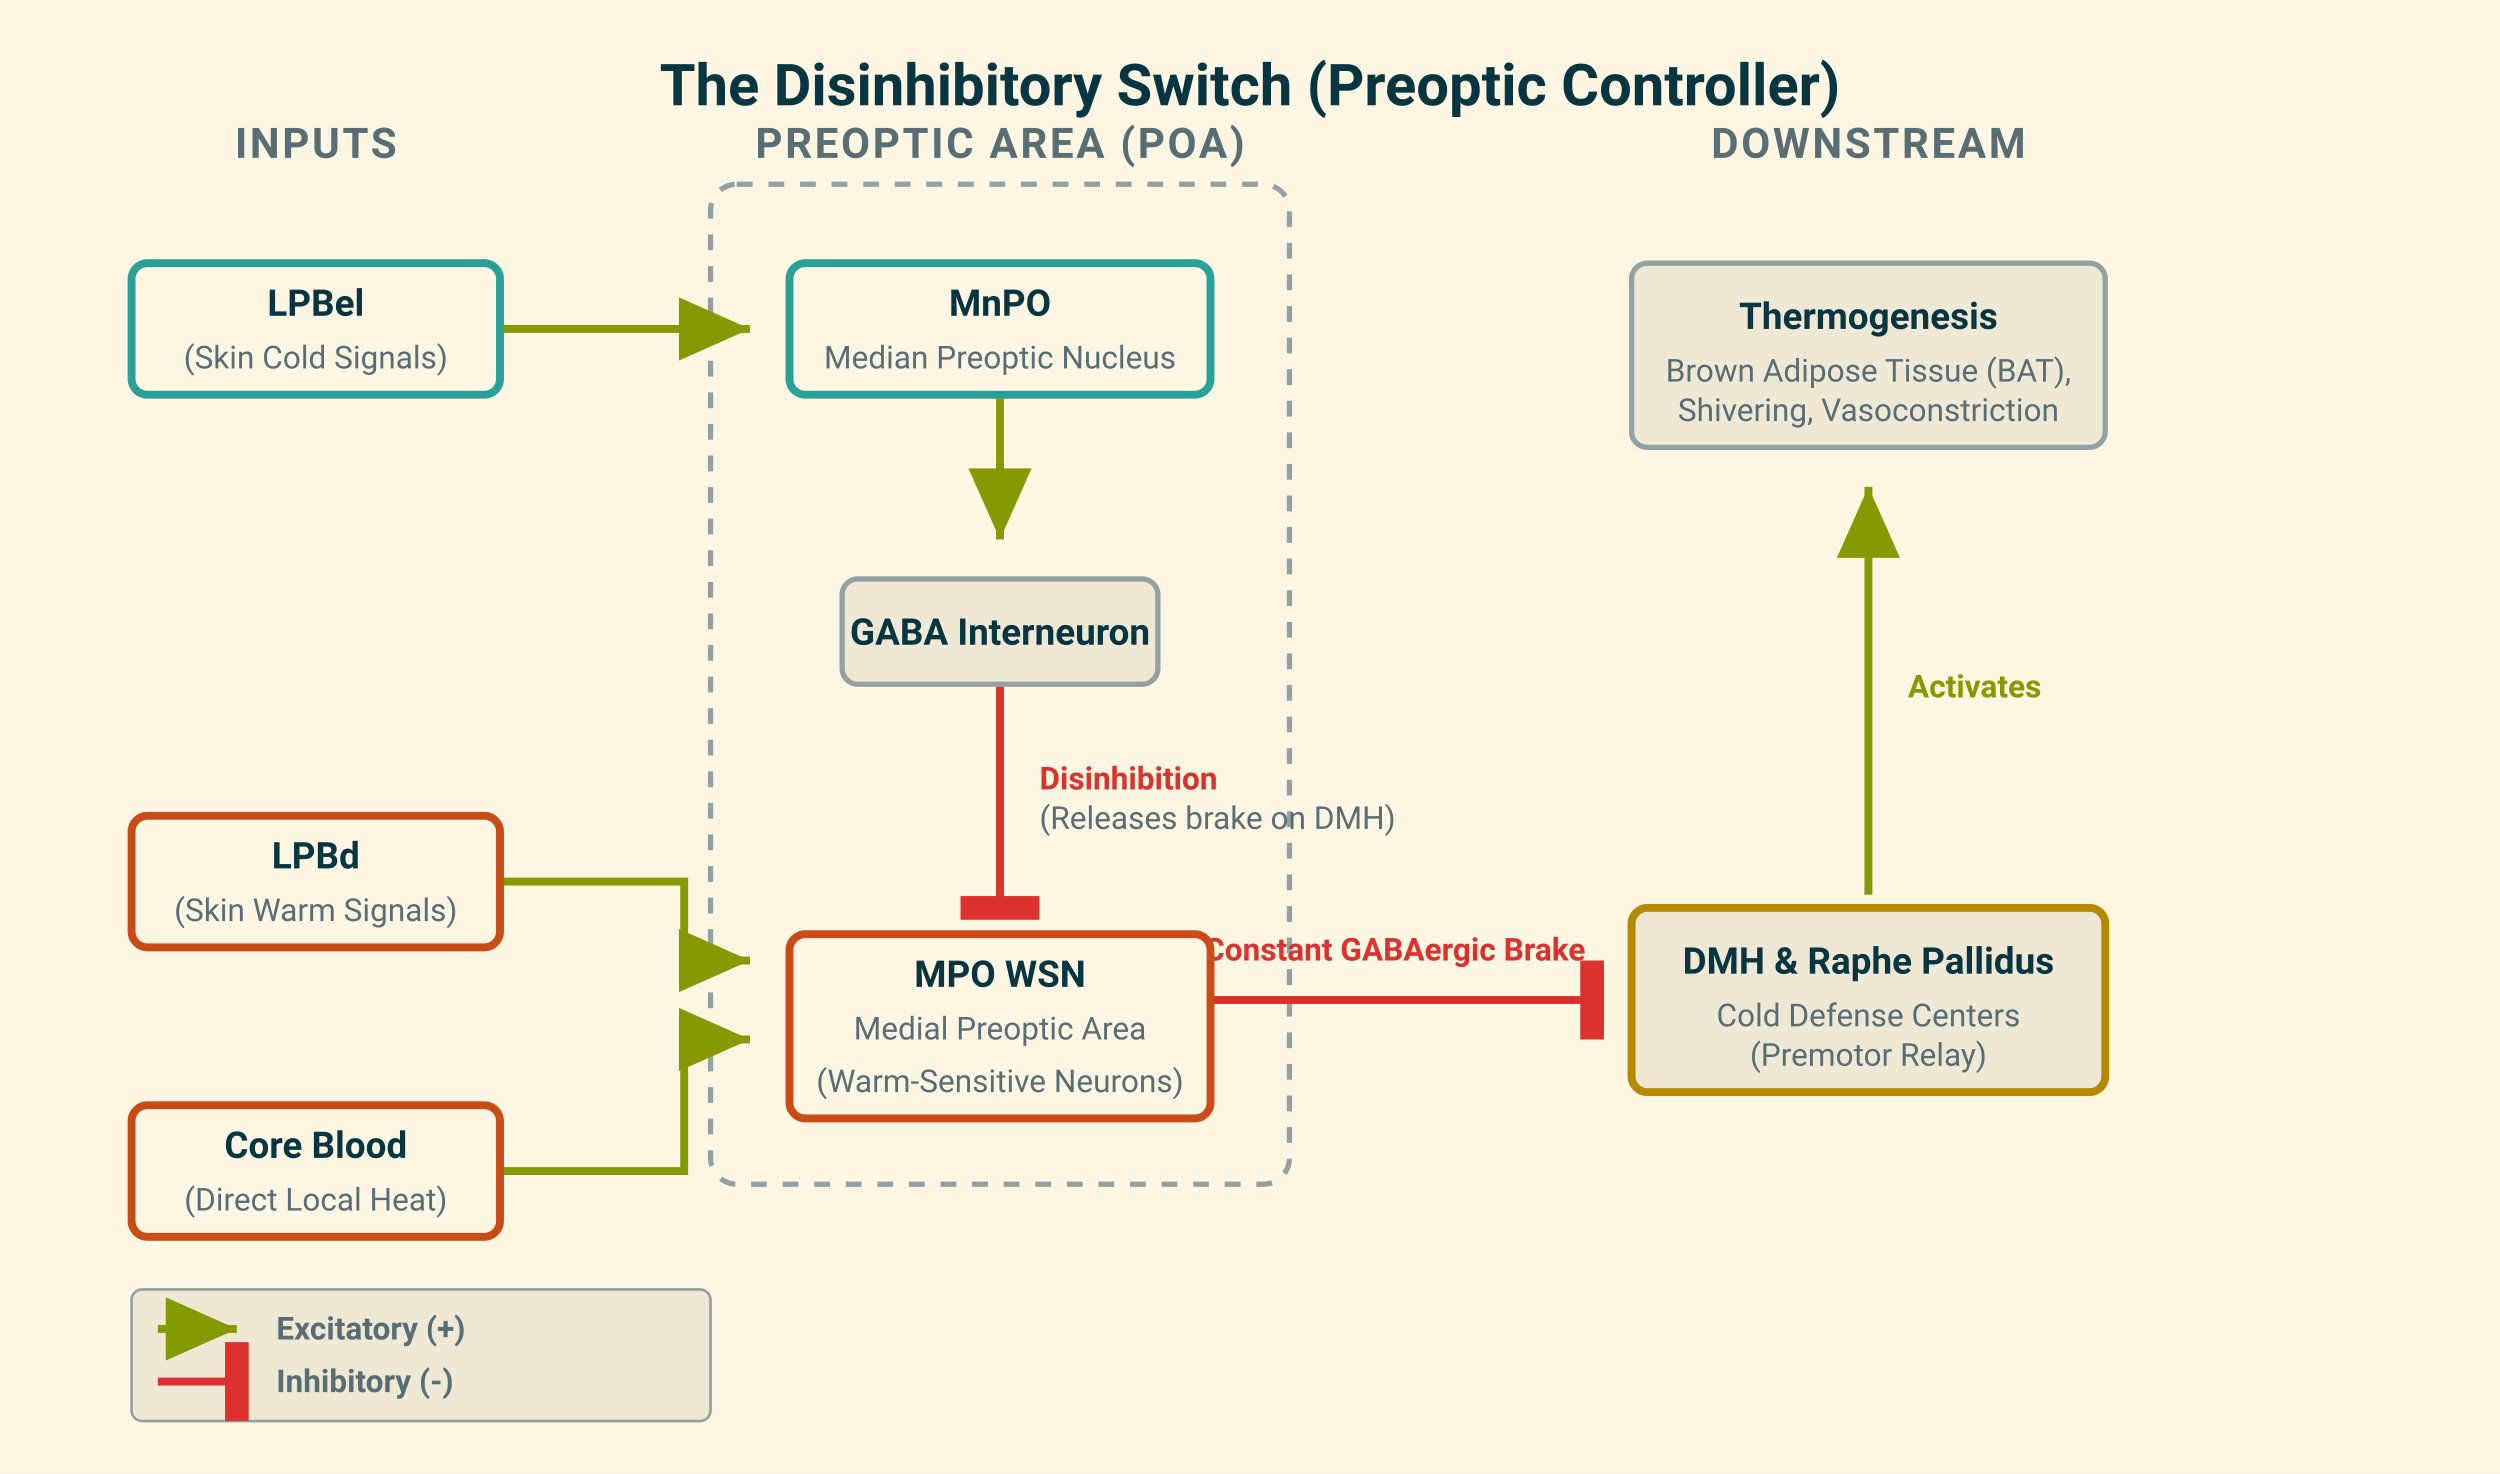
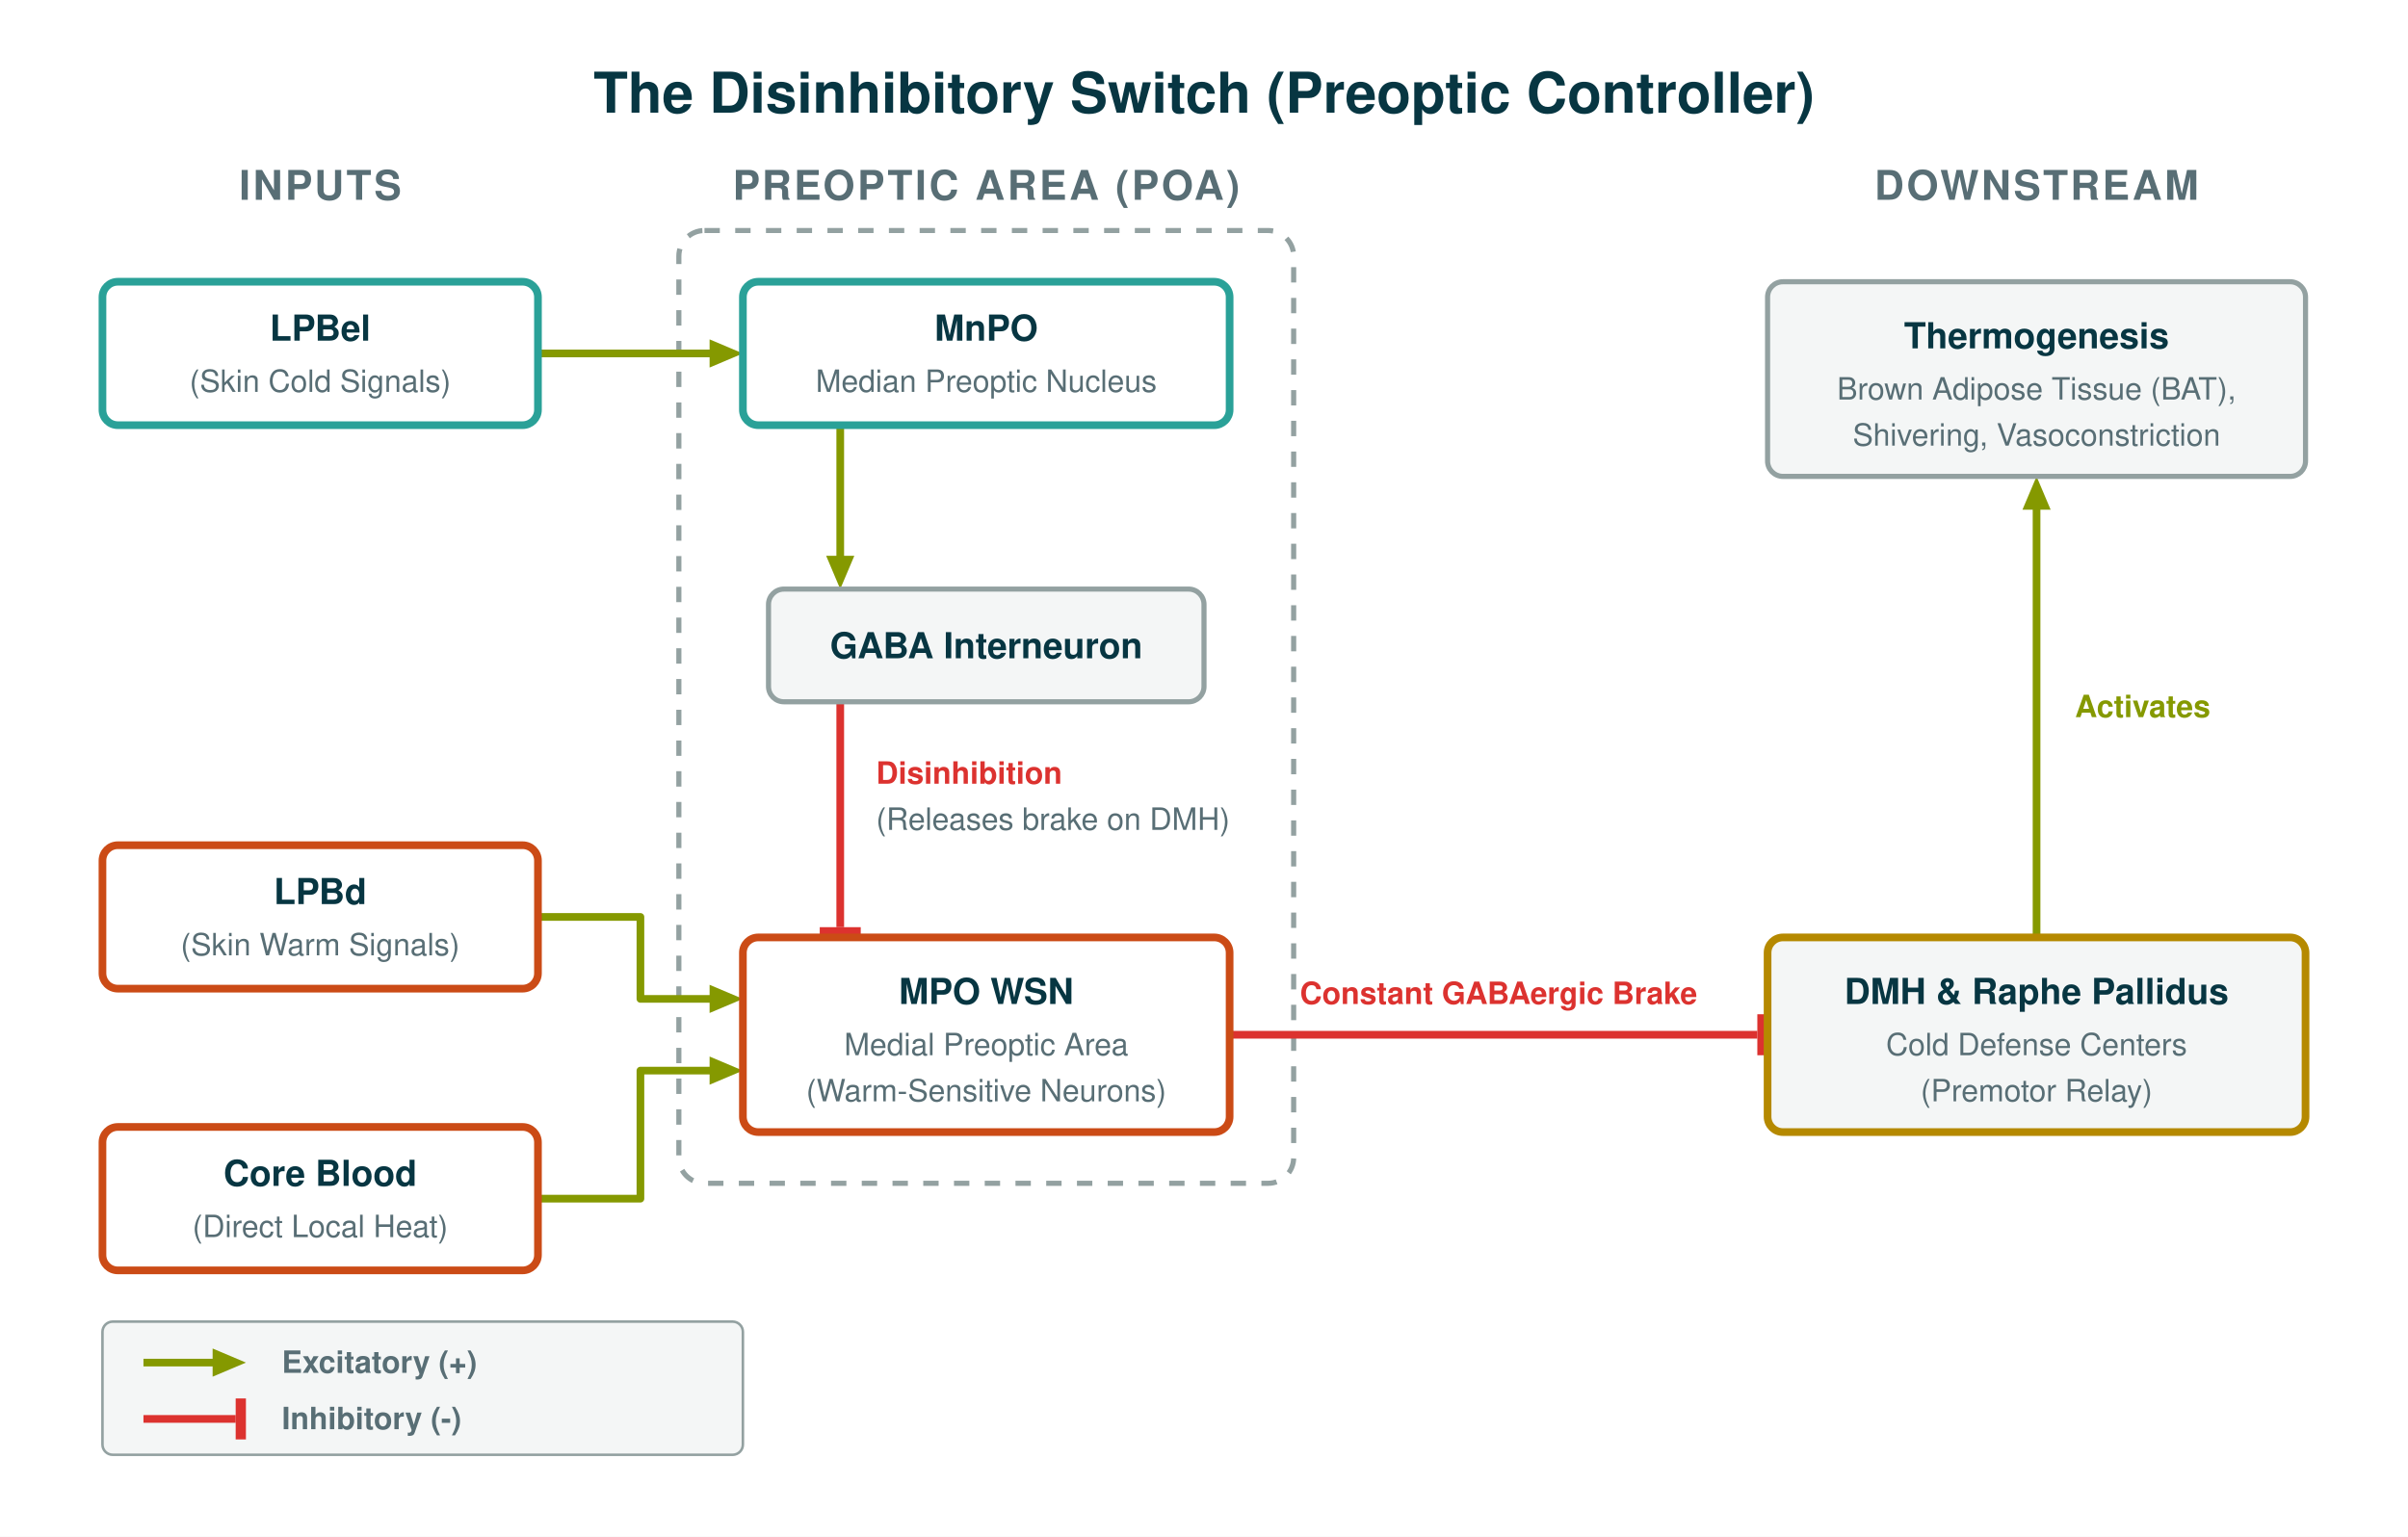
- <svg xmlns="http://www.w3.org/2000/svg" viewBox="0 0 950 560" style="background-color: #fdf6e3; font-family: -apple-system, BlinkMacSystemFont, 'Segoe UI', Roboto, Helvetica, Arial, sans-serif;">
-   <defs>
-     <marker id="excite" markerWidth="12" markerHeight="12" refX="10" refY="6" orient="auto">
-       <path d="M 1 2 L 10 6 L 1 10 Z" fill="#859900" />
-     </marker>
-     <marker id="inhibit" markerWidth="12" markerHeight="12" refX="10" refY="6" orient="auto">
-       <line x1="10" y1="1" x2="10" y2="11" stroke="#dc322f" stroke-width="3" />
-     </marker>
-   </defs>
-   <style>
-     /* Solarized Light Palette */
-     .bg { fill: #fdf6e3; }
-     .box-default { fill: #eee8d5; stroke: #93a1a1; stroke-width: 2; rx: 6; }
-     .box-cold { fill: #fdf6e3; stroke: #2aa198; stroke-width: 3; rx: 6; }
-     .box-warm { fill: #fdf6e3; stroke: #cb4b16; stroke-width: 3; rx: 6; }
-     .box-effector { fill: #eee8d5; stroke: #b58900; stroke-width: 3; rx: 6; }
-     
-     .text-title { font-size: 22px; fill: #073642; font-weight: bold; }
-     .text-header { font-size: 16px; fill: #586e75; font-weight: bold; letter-spacing: 1px; }
-     .text-label { font-size: 14px; fill: #073642; font-weight: bold; }
-     .text-sub { font-size: 12px; fill: #586e75; }
-     
-     .path-excite { stroke: #859900; stroke-width: 3; fill: none; marker-end: url(#excite); }
-     .path-inhibit { stroke: #dc322f; stroke-width: 3; fill: none; marker-end: url(#inhibit); }
-     
-     .label-excite { font-size: 12px; fill: #859900; font-weight: bold; }
-     .label-inhibit { font-size: 12px; fill: #dc322f; font-weight: bold; }
-   </style>
-   <rect width="100%" height="100%" class="bg" />
-   <text x="475" y="40" class="text-title" text-anchor="middle">The Disinhibitory Switch (Preoptic Controller)</text>
-   <rect x="270" y="70" width="220" height="380" fill="none" stroke="#93a1a1" stroke-width="2" stroke-dasharray="6,6" rx="10" />
-   <text x="380" y="60" class="text-header" text-anchor="middle">PREOPTIC AREA (POA)</text>
-   <text x="120" y="60" class="text-header" text-anchor="middle">INPUTS</text>
-   <text x="710" y="60" class="text-header" text-anchor="middle">DOWNSTREAM</text>
-   <path d="M 190 125 L 285 125" class="path-excite" />
-   <path d="M 380 150 L 380 205" class="path-excite" />
-   <path d="M 380 260 L 380 345" class="path-inhibit" />
-   <text x="395" y="300" class="label-inhibit">Disinhibition</text>
-   <text x="395" y="315" class="text-sub">(Releases brake on DMH)</text>
-   <path d="M 190 335 L 260 335 L 260 365 L 285 365" class="path-excite" />
-   <path d="M 190 445 L 260 445 L 260 395 L 285 395" class="path-excite" />
-   <path d="M 450 380 L 605 380" class="path-inhibit" />
-   <text x="530" y="365" class="label-inhibit" text-anchor="middle">Constant GABAergic Brake</text>
-   <path d="M 710 340 L 710 185" class="path-excite" />
-   <text x="725" y="265" class="label-excite">Activates</text>
-   <rect x="50" y="100" width="140" height="50" class="box-cold" />
-   <text x="120" y="120" class="text-label" text-anchor="middle">LPBel</text>
-   <text x="120" y="140" class="text-sub" text-anchor="middle">(Skin Cold Signals)</text>
-   <rect x="50" y="310" width="140" height="50" class="box-warm" />
-   <text x="120" y="330" class="text-label" text-anchor="middle">LPBd</text>
-   <text x="120" y="350" class="text-sub" text-anchor="middle">(Skin Warm Signals)</text>
-   <rect x="50" y="420" width="140" height="50" class="box-warm" />
-   <text x="120" y="440" class="text-label" text-anchor="middle">Core Blood</text>
-   <text x="120" y="460" class="text-sub" text-anchor="middle">(Direct Local Heat)</text>
-   <rect x="300" y="100" width="160" height="50" class="box-cold" />
-   <text x="380" y="120" class="text-label" text-anchor="middle">MnPO</text>
-   <text x="380" y="140" class="text-sub" text-anchor="middle">Median Preoptic Nucleus</text>
-   <rect x="320" y="220" width="120" height="40" class="box-default" />
-   <text x="380" y="245" class="text-label" text-anchor="middle">GABA Interneuron</text>
-   <rect x="300" y="355" width="160" height="70" class="box-warm" />
-   <text x="380" y="375" class="text-label" text-anchor="middle">MPO WSN</text>
-   <text x="380" y="395" class="text-sub" text-anchor="middle">Medial Preoptic Area</text>
-   <text x="380" y="415" class="text-sub" text-anchor="middle">(Warm-Sensitive Neurons)</text>
-   <rect x="620" y="345" width="180" height="70" class="box-effector" />
-   <text x="710" y="370" class="text-label" text-anchor="middle">DMH &amp; Raphe Pallidus</text>
-   <text x="710" y="390" class="text-sub" text-anchor="middle">Cold Defense Centers</text>
-   <text x="710" y="405" class="text-sub" text-anchor="middle">(Premotor Relay)</text>
-   <rect x="620" y="100" width="180" height="70" class="box-default" />
-   <text x="710" y="125" class="text-label" text-anchor="middle">Thermogenesis</text>
-   <text x="710" y="145" class="text-sub" text-anchor="middle">Brown Adipose Tissue (BAT),</text>
-   <text x="710" y="160" class="text-sub" text-anchor="middle">Shivering, Vasoconstriction</text>
-   <rect x="50" y="490" width="220" height="50" fill="#eee8d5" stroke="#93a1a1" stroke-width="1" rx="4" />
-   <path d="M 60 505 L 90 505" class="path-excite" />
-   <text x="105" y="509" class="text-sub" font-weight="bold">Excitatory (+)</text>
-   <path d="M 60 525 L 90 525" class="path-inhibit" />
-   <text x="105" y="529" class="text-sub" font-weight="bold">Inhibitory (-)</text>
+ <svg xmlns="http://www.w3.org/2000/svg" width="940" height="600" viewBox="0 0 940 600">
+   <rect x="0" y="0" width="940" height="600" rx="0" ry="0" fill="#ffffff" stroke="none" stroke-width="0" />
+   <text x="470" y="44" font-family="Helvetica Neue, Helvetica, Arial, sans-serif" font-size="22" font-weight="bold" fill="#073642" text-anchor="middle">The Disinhibitory Switch (Preoptic Controller)</text>
+   <rect x="265" y="90" width="240" height="372" rx="10" ry="10" fill="none" stroke="#93a1a1" stroke-width="2" stroke-dasharray="6,6" />
+   <text x="125" y="78" font-family="Helvetica Neue, Helvetica, Arial, sans-serif" font-size="16" font-weight="bold" fill="#586e75" text-anchor="middle" letter-spacing="1">INPUTS</text>
+   <text x="385" y="78" font-family="Helvetica Neue, Helvetica, Arial, sans-serif" font-size="16" font-weight="bold" fill="#586e75" text-anchor="middle" letter-spacing="1">PREOPTIC AREA (POA)</text>
+   <text x="795" y="78" font-family="Helvetica Neue, Helvetica, Arial, sans-serif" font-size="16" font-weight="bold" fill="#586e75" text-anchor="middle" letter-spacing="1">DOWNSTREAM</text>
+   <path d="M 210 138 L 279 138" fill="none" stroke="#859900" stroke-width="3" stroke-linecap="butt" stroke-linejoin="round" />
+   <path d="M 290,138 L 277,143.5 L 277,132.5 Z" fill="#859900" />
+   <path d="M 328 166 L 328 219" fill="none" stroke="#859900" stroke-width="3" stroke-linecap="butt" stroke-linejoin="round" />
+   <path d="M 328,230 L 322.5,217 L 333.5,217 Z" fill="#859900" />
+   <path d="M 328 274 L 328 362" fill="none" stroke="#dc322f" stroke-width="3" stroke-linecap="butt" stroke-linejoin="round" />
+   <path d="M 320,366 L 336,366 L 336,362 L 320,362 Z" fill="#dc322f" />
+   <text x="342" y="306" font-family="Helvetica Neue, Helvetica, Arial, sans-serif" font-size="12" font-weight="bold" fill="#dc322f" text-anchor="start">Disinhibition</text>
+   <text x="342" y="324" font-family="Helvetica Neue, Helvetica, Arial, sans-serif" font-size="12" font-weight="normal" fill="#586e75" text-anchor="start">(Releases brake on DMH)</text>
+   <path d="M 210 358 L 250 358 L 250 390 L 279 390" fill="none" stroke="#859900" stroke-width="3" stroke-linecap="butt" stroke-linejoin="round" />
+   <path d="M 290,390 L 277,395.5 L 277,384.5 Z" fill="#859900" />
+   <path d="M 210 468 L 250 468 L 250 418 L 279 418" fill="none" stroke="#859900" stroke-width="3" stroke-linecap="butt" stroke-linejoin="round" />
+   <path d="M 290,418 L 277,423.5 L 277,412.5 Z" fill="#859900" />
+   <path d="M 480 404 L 686 404" fill="none" stroke="#dc322f" stroke-width="3" stroke-linecap="butt" stroke-linejoin="round" />
+   <path d="M 690,412 L 690,396 L 686,396 L 686,412 Z" fill="#dc322f" />
+   <text x="585" y="392" font-family="Helvetica Neue, Helvetica, Arial, sans-serif" font-size="12" font-weight="bold" fill="#dc322f" text-anchor="middle">Constant GABAergic Brake</text>
+   <path d="M 795 366 L 795 197" fill="none" stroke="#859900" stroke-width="3" stroke-linecap="butt" stroke-linejoin="round" />
+   <path d="M 795,186 L 800.5,199 L 789.5,199 Z" fill="#859900" />
+   <text x="810" y="280" font-family="Helvetica Neue, Helvetica, Arial, sans-serif" font-size="12" font-weight="bold" fill="#859900" text-anchor="start">Activates</text>
+   <rect x="40" y="110" width="170" height="56" rx="6" ry="6" fill="#ffffff" stroke="#2aa198" stroke-width="3" />
+   <text x="125" y="133" font-family="Helvetica Neue, Helvetica, Arial, sans-serif" font-size="14" font-weight="bold" fill="#073642" text-anchor="middle">LPBel</text>
+   <text x="125" y="153" font-family="Helvetica Neue, Helvetica, Arial, sans-serif" font-size="12" font-weight="normal" fill="#586e75" text-anchor="middle">(Skin Cold Signals)</text>
+   <rect x="40" y="330" width="170" height="56" rx="6" ry="6" fill="#ffffff" stroke="#cb4b16" stroke-width="3" />
+   <text x="125" y="353" font-family="Helvetica Neue, Helvetica, Arial, sans-serif" font-size="14" font-weight="bold" fill="#073642" text-anchor="middle">LPBd</text>
+   <text x="125" y="373" font-family="Helvetica Neue, Helvetica, Arial, sans-serif" font-size="12" font-weight="normal" fill="#586e75" text-anchor="middle">(Skin Warm Signals)</text>
+   <rect x="40" y="440" width="170" height="56" rx="6" ry="6" fill="#ffffff" stroke="#cb4b16" stroke-width="3" />
+   <text x="125" y="463" font-family="Helvetica Neue, Helvetica, Arial, sans-serif" font-size="14" font-weight="bold" fill="#073642" text-anchor="middle">Core Blood</text>
+   <text x="125" y="483" font-family="Helvetica Neue, Helvetica, Arial, sans-serif" font-size="12" font-weight="normal" fill="#586e75" text-anchor="middle">(Direct Local Heat)</text>
+   <rect x="290" y="110" width="190" height="56" rx="6" ry="6" fill="#ffffff" stroke="#2aa198" stroke-width="3" />
+   <text x="385" y="133" font-family="Helvetica Neue, Helvetica, Arial, sans-serif" font-size="14" font-weight="bold" fill="#073642" text-anchor="middle">MnPO</text>
+   <text x="385" y="153" font-family="Helvetica Neue, Helvetica, Arial, sans-serif" font-size="12" font-weight="normal" fill="#586e75" text-anchor="middle">Median Preoptic Nucleus</text>
+   <rect x="300" y="230" width="170" height="44" rx="6" ry="6" fill="#f4f6f6" stroke="#93a1a1" stroke-width="2" />
+   <text x="385" y="257" font-family="Helvetica Neue, Helvetica, Arial, sans-serif" font-size="14" font-weight="bold" fill="#073642" text-anchor="middle">GABA Interneuron</text>
+   <rect x="290" y="366" width="190" height="76" rx="6" ry="6" fill="#ffffff" stroke="#cb4b16" stroke-width="3" />
+   <text x="385" y="392" font-family="Helvetica Neue, Helvetica, Arial, sans-serif" font-size="14" font-weight="bold" fill="#073642" text-anchor="middle">MPO WSN</text>
+   <text x="385" y="412" font-family="Helvetica Neue, Helvetica, Arial, sans-serif" font-size="12" font-weight="normal" fill="#586e75" text-anchor="middle">Medial Preoptic Area</text>
+   <text x="385" y="430" font-family="Helvetica Neue, Helvetica, Arial, sans-serif" font-size="12" font-weight="normal" fill="#586e75" text-anchor="middle">(Warm-Sensitive Neurons)</text>
+   <rect x="690" y="110" width="210" height="76" rx="6" ry="6" fill="#f4f6f6" stroke="#93a1a1" stroke-width="2" />
+   <text x="795" y="136" font-family="Helvetica Neue, Helvetica, Arial, sans-serif" font-size="14" font-weight="bold" fill="#073642" text-anchor="middle">Thermogenesis</text>
+   <text x="795" y="156" font-family="Helvetica Neue, Helvetica, Arial, sans-serif" font-size="12" font-weight="normal" fill="#586e75" text-anchor="middle">Brown Adipose Tissue (BAT),</text>
+   <text x="795" y="174" font-family="Helvetica Neue, Helvetica, Arial, sans-serif" font-size="12" font-weight="normal" fill="#586e75" text-anchor="middle">Shivering, Vasoconstriction</text>
+   <rect x="690" y="366" width="210" height="76" rx="6" ry="6" fill="#f4f6f6" stroke="#b58900" stroke-width="3" />
+   <text x="795" y="392" font-family="Helvetica Neue, Helvetica, Arial, sans-serif" font-size="14" font-weight="bold" fill="#073642" text-anchor="middle">DMH &amp; Raphe Pallidus</text>
+   <text x="795" y="412" font-family="Helvetica Neue, Helvetica, Arial, sans-serif" font-size="12" font-weight="normal" fill="#586e75" text-anchor="middle">Cold Defense Centers</text>
+   <text x="795" y="430" font-family="Helvetica Neue, Helvetica, Arial, sans-serif" font-size="12" font-weight="normal" fill="#586e75" text-anchor="middle">(Premotor Relay)</text>
+   <rect x="40" y="516" width="250" height="52" rx="4" ry="4" fill="#f4f6f6" stroke="#93a1a1" stroke-width="1" />
+   <path d="M 56 532 L 85 532" fill="none" stroke="#859900" stroke-width="3" stroke-linecap="butt" stroke-linejoin="round" />
+   <path d="M 96,532 L 83,537.5 L 83,526.5 Z" fill="#859900" />
+   <text x="110" y="536" font-family="Helvetica Neue, Helvetica, Arial, sans-serif" font-size="12" font-weight="bold" fill="#586e75" text-anchor="start">Excitatory (+)</text>
+   <path d="M 56 554 L 92 554" fill="none" stroke="#dc322f" stroke-width="3" stroke-linecap="butt" stroke-linejoin="round" />
+   <path d="M 96,562 L 96,546 L 92,546 L 92,562 Z" fill="#dc322f" />
+   <text x="110" y="558" font-family="Helvetica Neue, Helvetica, Arial, sans-serif" font-size="12" font-weight="bold" fill="#586e75" text-anchor="start">Inhibitory (-)</text>
</svg>
